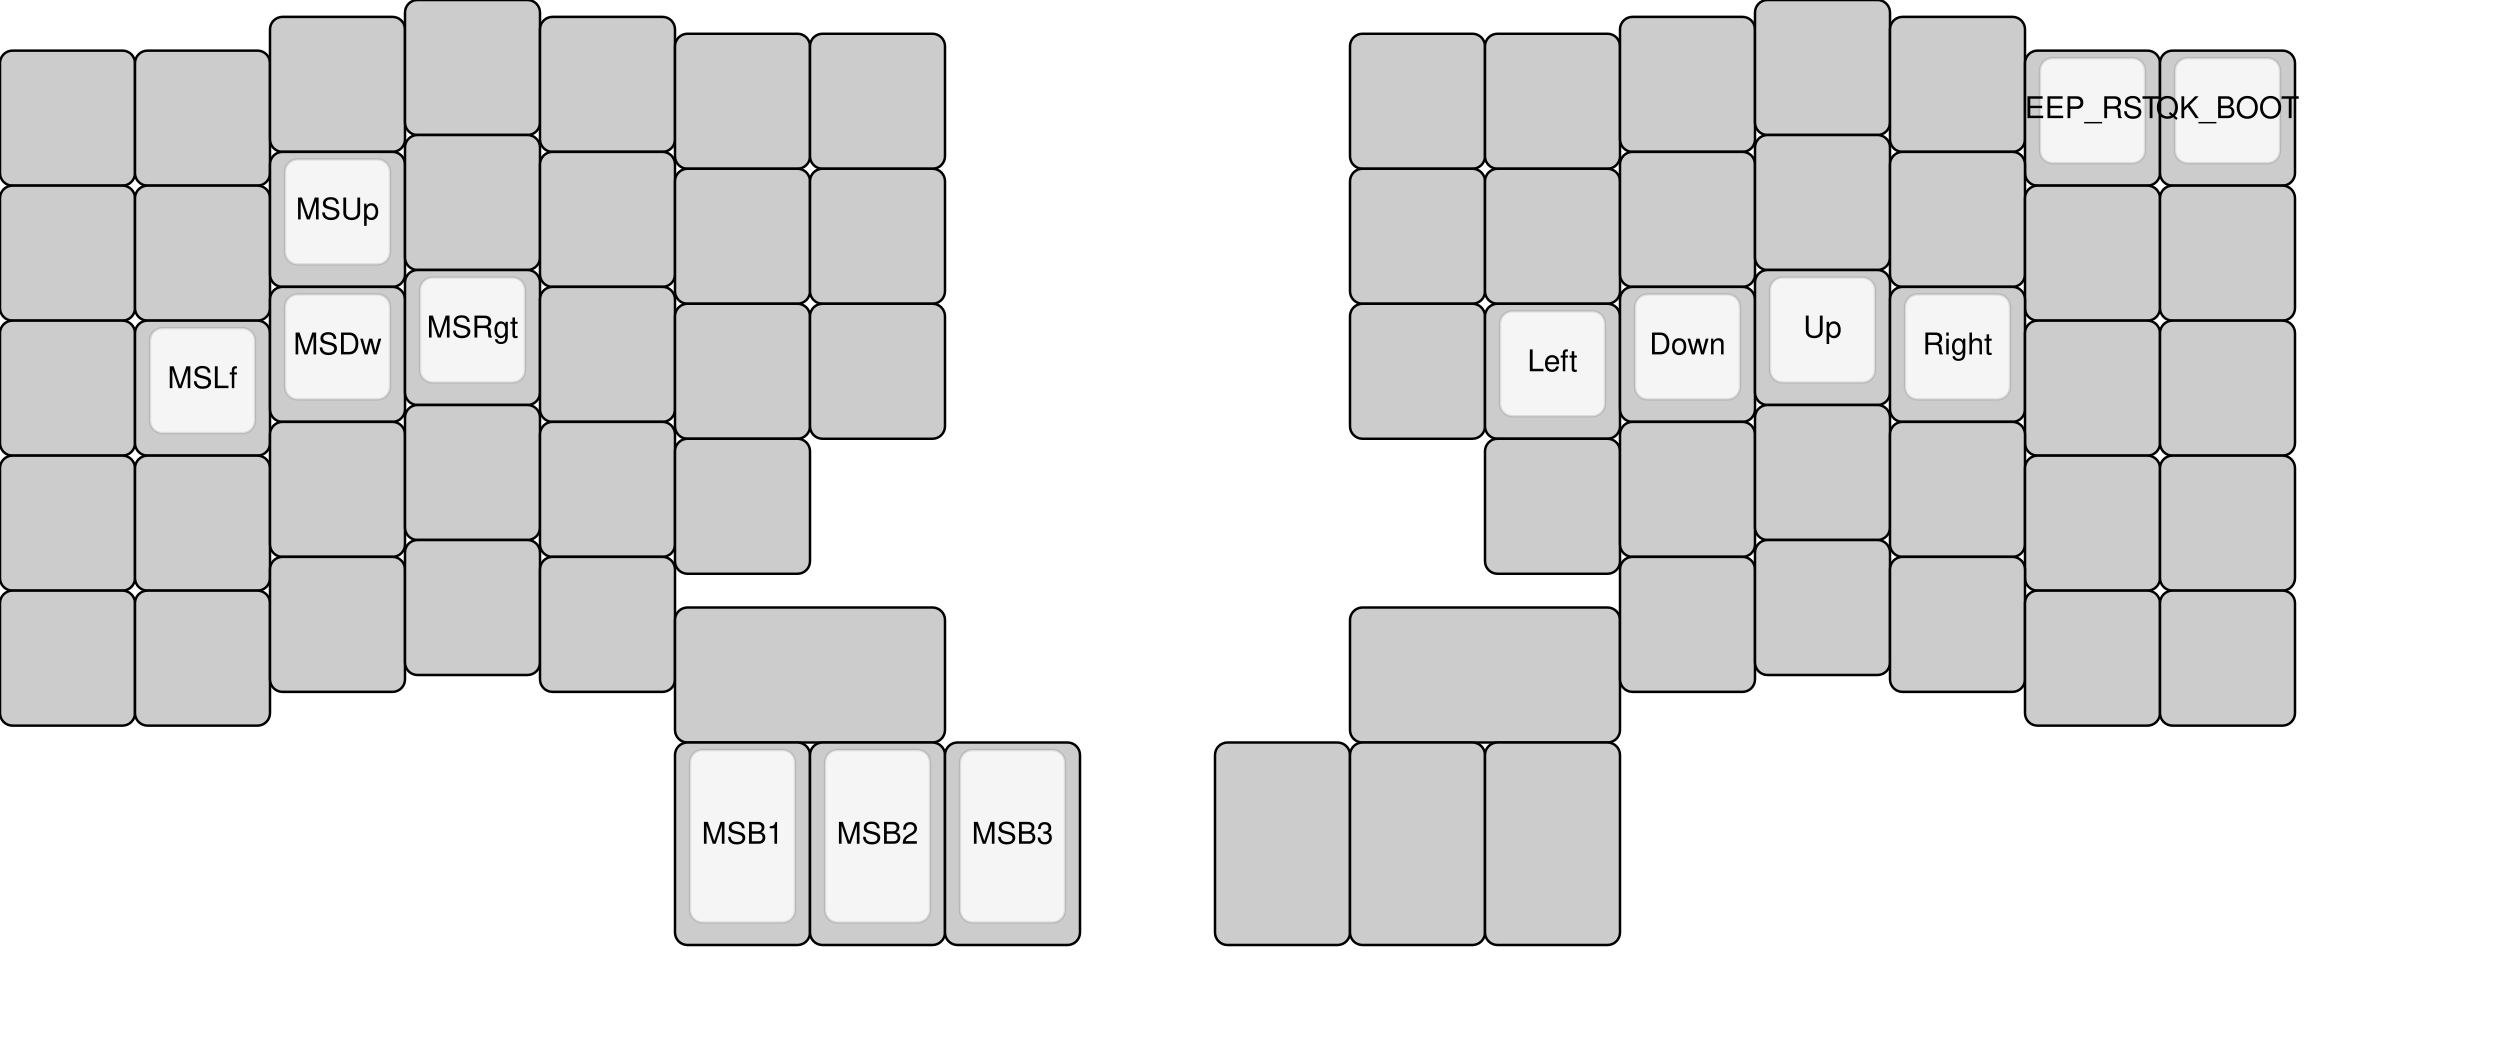
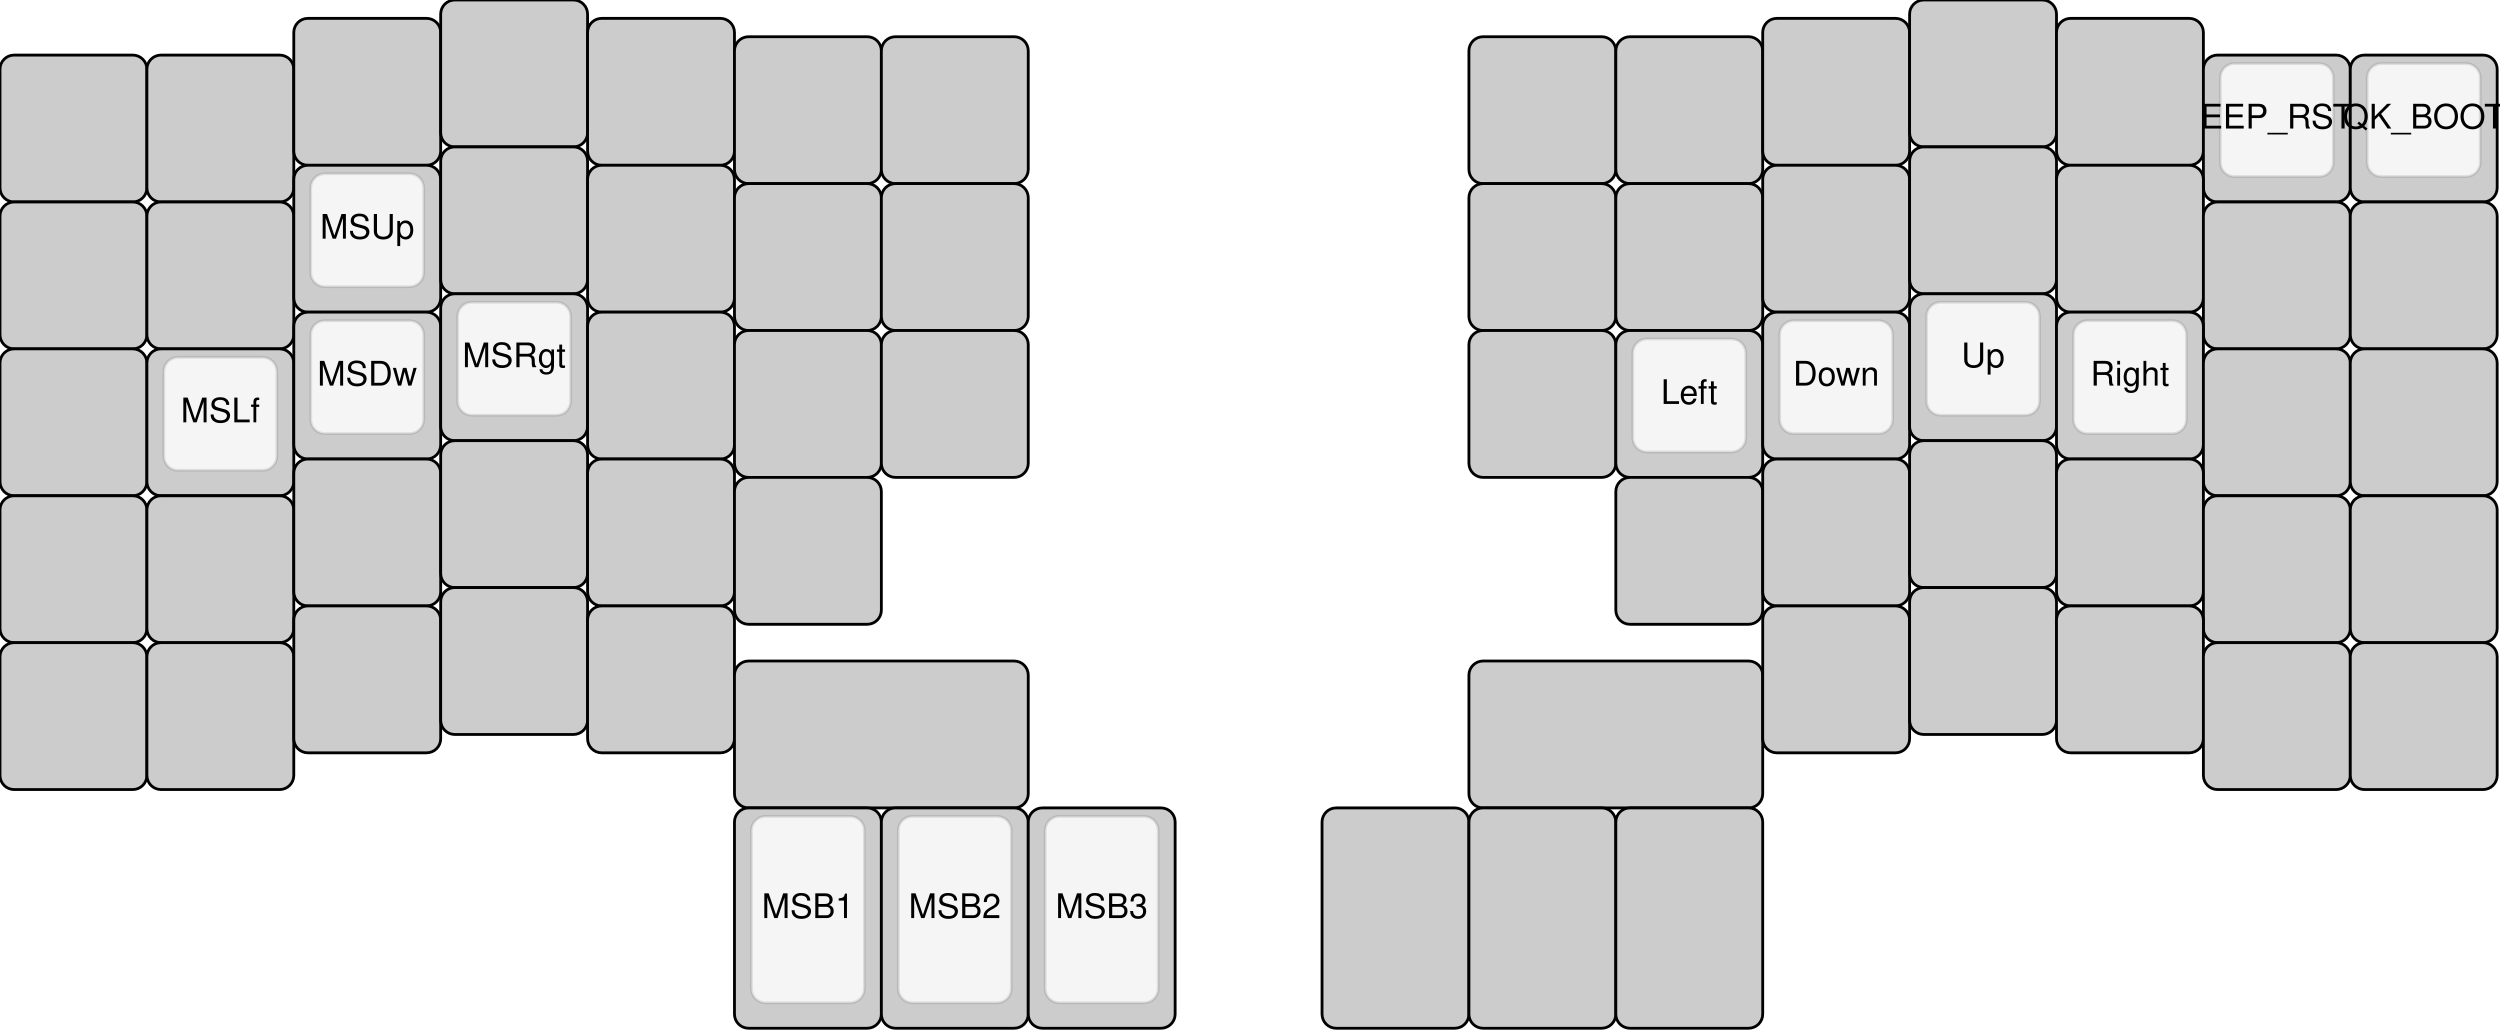
- <svg xmlns="http://www.w3.org/2000/svg" width="1000" height="420">
-   <g transform="translate(0, 20.25)">
-     <rect style="fill:#ccc;stroke-width:1;stroke:#000" rx="5" width="54" height="54" />
-   </g>
-   <g transform="translate(54, 20.25)">
-     <rect style="fill:#ccc;stroke-width:1;stroke:#000" rx="5" width="54" height="54" />
-   </g>
-   <g transform="translate(108, 6.75)">
-     <rect style="fill:#ccc;stroke-width:1;stroke:#000" rx="5" width="54" height="54" />
-   </g>
-   <g transform="translate(162, 0)">
-     <rect style="fill:#ccc;stroke-width:1;stroke:#000" rx="5" width="54" height="54" />
-   </g>
-   <g transform="translate(216, 6.75)">
-     <rect style="fill:#ccc;stroke-width:1;stroke:#000" rx="5" width="54" height="54" />
-   </g>
-   <g transform="translate(270, 13.5)">
-     <rect style="fill:#ccc;stroke-width:1;stroke:#000" rx="5" width="54" height="54" />
-   </g>
-   <g transform="translate(324, 13.5)">
-     <rect style="fill:#ccc;stroke-width:1;stroke:#000" rx="5" width="54" height="54" />
-   </g>
-   <g transform="translate(540, 13.5)">
-     <rect style="fill:#ccc;stroke-width:1;stroke:#000" rx="5" width="54" height="54" />
-   </g>
-   <g transform="translate(594, 13.5)">
-     <rect style="fill:#ccc;stroke-width:1;stroke:#000" rx="5" width="54" height="54" />
-   </g>
-   <g transform="translate(648, 6.75)">
-     <rect style="fill:#ccc;stroke-width:1;stroke:#000" rx="5" width="54" height="54" />
-   </g>
-   <g transform="translate(702, 0)">
-     <rect style="fill:#ccc;stroke-width:1;stroke:#000" rx="5" width="54" height="54" />
-   </g>
-   <g transform="translate(756, 6.75)">
-     <rect style="fill:#ccc;stroke-width:1;stroke:#000" rx="5" width="54" height="54" />
-   </g>
-   <g transform="translate(810, 20.25)">
-     <rect style="fill:#ccc;stroke-width:1;stroke:#000" rx="5" width="54" height="54" />
-     <rect style="fill:rgba(255,255,255,0.8);stroke-width:1;stroke:rgba(0,0,0,.1)" rx="5" x="6" y="3" width="42" height="42" />
-     <text alignment-baseline="middle" text-anchor="middle" style="font-size:12px;font-family:'Helvetica', 'Arial', sans-serif" x="27.0" y="27.0">EEP_RST</text>
-   </g>
-   <g transform="translate(864, 20.25)">
-     <rect style="fill:#ccc;stroke-width:1;stroke:#000" rx="5" width="54" height="54" />
-     <rect style="fill:rgba(255,255,255,0.8);stroke-width:1;stroke:rgba(0,0,0,.1)" rx="5" x="6" y="3" width="42" height="42" />
-     <text alignment-baseline="middle" text-anchor="middle" style="font-size:12px;font-family:'Helvetica', 'Arial', sans-serif" x="27.0" y="27.0">QK_BOOT</text>
-   </g>
-   <g transform="translate(0, 74.25)">
-     <rect style="fill:#ccc;stroke-width:1;stroke:#000" rx="5" width="54" height="54" />
-   </g>
-   <g transform="translate(54, 74.25)">
-     <rect style="fill:#ccc;stroke-width:1;stroke:#000" rx="5" width="54" height="54" />
-   </g>
-   <g transform="translate(108, 60.75)">
-     <rect style="fill:#ccc;stroke-width:1;stroke:#000" rx="5" width="54" height="54" />
-     <rect style="fill:rgba(255,255,255,0.8);stroke-width:1;stroke:rgba(0,0,0,.1)" rx="5" x="6" y="3" width="42" height="42" />
-     <text alignment-baseline="middle" text-anchor="middle" style="font-size:12px;font-family:'Helvetica', 'Arial', sans-serif" x="27.0" y="27.0">MSUp</text>
-   </g>
-   <g transform="translate(162, 54)">
-     <rect style="fill:#ccc;stroke-width:1;stroke:#000" rx="5" width="54" height="54" />
-   </g>
-   <g transform="translate(216, 60.75)">
-     <rect style="fill:#ccc;stroke-width:1;stroke:#000" rx="5" width="54" height="54" />
-   </g>
-   <g transform="translate(270, 67.5)">
-     <rect style="fill:#ccc;stroke-width:1;stroke:#000" rx="5" width="54" height="54" />
-   </g>
-   <g transform="translate(324, 67.5)">
-     <rect style="fill:#ccc;stroke-width:1;stroke:#000" rx="5" width="54" height="54" />
-   </g>
-   <g transform="translate(540, 67.5)">
-     <rect style="fill:#ccc;stroke-width:1;stroke:#000" rx="5" width="54" height="54" />
-   </g>
-   <g transform="translate(594, 67.5)">
-     <rect style="fill:#ccc;stroke-width:1;stroke:#000" rx="5" width="54" height="54" />
-   </g>
-   <g transform="translate(648, 60.75)">
-     <rect style="fill:#ccc;stroke-width:1;stroke:#000" rx="5" width="54" height="54" />
-   </g>
-   <g transform="translate(702, 54)">
-     <rect style="fill:#ccc;stroke-width:1;stroke:#000" rx="5" width="54" height="54" />
-   </g>
-   <g transform="translate(756, 60.75)">
-     <rect style="fill:#ccc;stroke-width:1;stroke:#000" rx="5" width="54" height="54" />
-   </g>
-   <g transform="translate(810, 74.25)">
-     <rect style="fill:#ccc;stroke-width:1;stroke:#000" rx="5" width="54" height="54" />
-   </g>
-   <g transform="translate(864, 74.25)">
-     <rect style="fill:#ccc;stroke-width:1;stroke:#000" rx="5" width="54" height="54" />
-   </g>
-   <g transform="translate(0, 128.25)">
-     <rect style="fill:#ccc;stroke-width:1;stroke:#000" rx="5" width="54" height="54" />
-   </g>
-   <g transform="translate(54, 128.25)">
-     <rect style="fill:#ccc;stroke-width:1;stroke:#000" rx="5" width="54" height="54" />
-     <rect style="fill:rgba(255,255,255,0.8);stroke-width:1;stroke:rgba(0,0,0,.1)" rx="5" x="6" y="3" width="42" height="42" />
-     <text alignment-baseline="middle" text-anchor="middle" style="font-size:12px;font-family:'Helvetica', 'Arial', sans-serif" x="27.0" y="27.0">MSLf</text>
-   </g>
-   <g transform="translate(108, 114.75)">
-     <rect style="fill:#ccc;stroke-width:1;stroke:#000" rx="5" width="54" height="54" />
-     <rect style="fill:rgba(255,255,255,0.8);stroke-width:1;stroke:rgba(0,0,0,.1)" rx="5" x="6" y="3" width="42" height="42" />
-     <text alignment-baseline="middle" text-anchor="middle" style="font-size:12px;font-family:'Helvetica', 'Arial', sans-serif" x="27.0" y="27.0">MSDw</text>
-   </g>
-   <g transform="translate(162, 108)">
-     <rect style="fill:#ccc;stroke-width:1;stroke:#000" rx="5" width="54" height="54" />
-     <rect style="fill:rgba(255,255,255,0.8);stroke-width:1;stroke:rgba(0,0,0,.1)" rx="5" x="6" y="3" width="42" height="42" />
-     <text alignment-baseline="middle" text-anchor="middle" style="font-size:12px;font-family:'Helvetica', 'Arial', sans-serif" x="27.0" y="27.0">MSRgt</text>
-   </g>
-   <g transform="translate(216, 114.75)">
-     <rect style="fill:#ccc;stroke-width:1;stroke:#000" rx="5" width="54" height="54" />
-   </g>
-   <g transform="translate(270, 121.5)">
-     <rect style="fill:#ccc;stroke-width:1;stroke:#000" rx="5" width="54" height="54" />
-   </g>
-   <g transform="translate(324, 121.5)">
-     <rect style="fill:#ccc;stroke-width:1;stroke:#000" rx="5" width="54" height="54" />
-   </g>
-   <g transform="translate(540, 121.5)">
-     <rect style="fill:#ccc;stroke-width:1;stroke:#000" rx="5" width="54" height="54" />
-   </g>
-   <g transform="translate(594, 121.5)">
-     <rect style="fill:#ccc;stroke-width:1;stroke:#000" rx="5" width="54" height="54" />
-     <rect style="fill:rgba(255,255,255,0.8);stroke-width:1;stroke:rgba(0,0,0,.1)" rx="5" x="6" y="3" width="42" height="42" />
-     <text alignment-baseline="middle" text-anchor="middle" style="font-size:12px;font-family:'Helvetica', 'Arial', sans-serif" x="27.0" y="27.0">Left</text>
-   </g>
-   <g transform="translate(648, 114.75)">
-     <rect style="fill:#ccc;stroke-width:1;stroke:#000" rx="5" width="54" height="54" />
-     <rect style="fill:rgba(255,255,255,0.8);stroke-width:1;stroke:rgba(0,0,0,.1)" rx="5" x="6" y="3" width="42" height="42" />
-     <text alignment-baseline="middle" text-anchor="middle" style="font-size:12px;font-family:'Helvetica', 'Arial', sans-serif" x="27.0" y="27.0">Down</text>
-   </g>
-   <g transform="translate(702, 108)">
-     <rect style="fill:#ccc;stroke-width:1;stroke:#000" rx="5" width="54" height="54" />
-     <rect style="fill:rgba(255,255,255,0.8);stroke-width:1;stroke:rgba(0,0,0,.1)" rx="5" x="6" y="3" width="42" height="42" />
-     <text alignment-baseline="middle" text-anchor="middle" style="font-size:12px;font-family:'Helvetica', 'Arial', sans-serif" x="27.0" y="27.0">Up</text>
-   </g>
-   <g transform="translate(756, 114.75)">
-     <rect style="fill:#ccc;stroke-width:1;stroke:#000" rx="5" width="54" height="54" />
-     <rect style="fill:rgba(255,255,255,0.8);stroke-width:1;stroke:rgba(0,0,0,.1)" rx="5" x="6" y="3" width="42" height="42" />
-     <text alignment-baseline="middle" text-anchor="middle" style="font-size:12px;font-family:'Helvetica', 'Arial', sans-serif" x="27.0" y="27.0">Right</text>
-   </g>
-   <g transform="translate(810, 128.25)">
-     <rect style="fill:#ccc;stroke-width:1;stroke:#000" rx="5" width="54" height="54" />
-   </g>
-   <g transform="translate(864, 128.25)">
-     <rect style="fill:#ccc;stroke-width:1;stroke:#000" rx="5" width="54" height="54" />
-   </g>
-   <g transform="translate(0, 182.25)">
-     <rect style="fill:#ccc;stroke-width:1;stroke:#000" rx="5" width="54" height="54" />
-   </g>
-   <g transform="translate(54, 182.25)">
-     <rect style="fill:#ccc;stroke-width:1;stroke:#000" rx="5" width="54" height="54" />
-   </g>
-   <g transform="translate(108, 168.75)">
-     <rect style="fill:#ccc;stroke-width:1;stroke:#000" rx="5" width="54" height="54" />
-   </g>
-   <g transform="translate(162, 162)">
-     <rect style="fill:#ccc;stroke-width:1;stroke:#000" rx="5" width="54" height="54" />
-   </g>
-   <g transform="translate(216, 168.75)">
-     <rect style="fill:#ccc;stroke-width:1;stroke:#000" rx="5" width="54" height="54" />
-   </g>
-   <g transform="translate(270, 175.5)">
-     <rect style="fill:#ccc;stroke-width:1;stroke:#000" rx="5" width="54" height="54" />
-   </g>
-   <g transform="translate(594, 175.5)">
-     <rect style="fill:#ccc;stroke-width:1;stroke:#000" rx="5" width="54" height="54" />
-   </g>
-   <g transform="translate(648, 168.75)">
-     <rect style="fill:#ccc;stroke-width:1;stroke:#000" rx="5" width="54" height="54" />
-   </g>
-   <g transform="translate(702, 162)">
-     <rect style="fill:#ccc;stroke-width:1;stroke:#000" rx="5" width="54" height="54" />
-   </g>
-   <g transform="translate(756, 168.75)">
-     <rect style="fill:#ccc;stroke-width:1;stroke:#000" rx="5" width="54" height="54" />
-   </g>
-   <g transform="translate(810, 182.25)">
-     <rect style="fill:#ccc;stroke-width:1;stroke:#000" rx="5" width="54" height="54" />
-   </g>
-   <g transform="translate(864, 182.25)">
-     <rect style="fill:#ccc;stroke-width:1;stroke:#000" rx="5" width="54" height="54" />
-   </g>
-   <g transform="translate(0, 236.25)">
-     <rect style="fill:#ccc;stroke-width:1;stroke:#000" rx="5" width="54" height="54" />
-   </g>
-   <g transform="translate(54, 236.25)">
-     <rect style="fill:#ccc;stroke-width:1;stroke:#000" rx="5" width="54" height="54" />
-   </g>
-   <g transform="translate(108, 222.75)">
-     <rect style="fill:#ccc;stroke-width:1;stroke:#000" rx="5" width="54" height="54" />
-   </g>
-   <g transform="translate(162, 216)">
-     <rect style="fill:#ccc;stroke-width:1;stroke:#000" rx="5" width="54" height="54" />
-   </g>
-   <g transform="translate(216, 222.75)">
-     <rect style="fill:#ccc;stroke-width:1;stroke:#000" rx="5" width="54" height="54" />
-   </g>
-   <g transform="translate(270, 243.0)">
-     <rect style="fill:#ccc;stroke-width:1;stroke:#000" rx="5" width="108" height="54" />
-   </g>
-   <g transform="translate(540, 243.0)">
-     <rect style="fill:#ccc;stroke-width:1;stroke:#000" rx="5" width="108" height="54" />
-   </g>
-   <g transform="translate(648, 222.75)">
-     <rect style="fill:#ccc;stroke-width:1;stroke:#000" rx="5" width="54" height="54" />
-   </g>
-   <g transform="translate(702, 216)">
-     <rect style="fill:#ccc;stroke-width:1;stroke:#000" rx="5" width="54" height="54" />
-   </g>
-   <g transform="translate(756, 222.75)">
-     <rect style="fill:#ccc;stroke-width:1;stroke:#000" rx="5" width="54" height="54" />
-   </g>
-   <g transform="translate(810, 236.25)">
-     <rect style="fill:#ccc;stroke-width:1;stroke:#000" rx="5" width="54" height="54" />
-   </g>
-   <g transform="translate(864, 236.25)">
-     <rect style="fill:#ccc;stroke-width:1;stroke:#000" rx="5" width="54" height="54" />
-   </g>
-   <g transform="translate(270, 297.0)">
-     <rect style="fill:#ccc;stroke-width:1;stroke:#000" rx="5" width="54" height="81.0" />
-     <rect style="fill:rgba(255,255,255,0.8);stroke-width:1;stroke:rgba(0,0,0,.1)" rx="5" x="6" y="3" width="42" height="69.0" />
-     <text alignment-baseline="middle" text-anchor="middle" style="font-size:12px;font-family:'Helvetica', 'Arial', sans-serif" x="27.0" y="40.5">MSB1</text>
-   </g>
-   <g transform="translate(324, 297.0)">
-     <rect style="fill:#ccc;stroke-width:1;stroke:#000" rx="5" width="54" height="81.0" />
-     <rect style="fill:rgba(255,255,255,0.8);stroke-width:1;stroke:rgba(0,0,0,.1)" rx="5" x="6" y="3" width="42" height="69.0" />
-     <text alignment-baseline="middle" text-anchor="middle" style="font-size:12px;font-family:'Helvetica', 'Arial', sans-serif" x="27.0" y="40.5">MSB2</text>
-   </g>
-   <g transform="translate(378, 297.0)">
-     <rect style="fill:#ccc;stroke-width:1;stroke:#000" rx="5" width="54" height="81.0" />
-     <rect style="fill:rgba(255,255,255,0.8);stroke-width:1;stroke:rgba(0,0,0,.1)" rx="5" x="6" y="3" width="42" height="69.0" />
-     <text alignment-baseline="middle" text-anchor="middle" style="font-size:12px;font-family:'Helvetica', 'Arial', sans-serif" x="27.0" y="40.5">MSB3</text>
-   </g>
-   <g transform="translate(486, 297.0)">
-     <rect style="fill:#ccc;stroke-width:1;stroke:#000" rx="5" width="54" height="81.0" />
-   </g>
-   <g transform="translate(540, 297.0)">
-     <rect style="fill:#ccc;stroke-width:1;stroke:#000" rx="5" width="54" height="81.0" />
-   </g>
-   <g transform="translate(594, 297.0)">
-     <rect style="fill:#ccc;stroke-width:1;stroke:#000" rx="5" width="54" height="81.0" />
+ <svg xmlns="http://www.w3.org/2000/svg" width="885" height="365.0">
+   <g transform="translate(0, 19.5)">
+     <rect style="fill:#ccc;stroke-width:1;stroke:#000" rx="5" width="52" height="52" />
+   </g>
+   <g transform="translate(52, 19.5)">
+     <rect style="fill:#ccc;stroke-width:1;stroke:#000" rx="5" width="52" height="52" />
+   </g>
+   <g transform="translate(104, 6.5)">
+     <rect style="fill:#ccc;stroke-width:1;stroke:#000" rx="5" width="52" height="52" />
+   </g>
+   <g transform="translate(156, 0)">
+     <rect style="fill:#ccc;stroke-width:1;stroke:#000" rx="5" width="52" height="52" />
+   </g>
+   <g transform="translate(208, 6.5)">
+     <rect style="fill:#ccc;stroke-width:1;stroke:#000" rx="5" width="52" height="52" />
+   </g>
+   <g transform="translate(260, 13.0)">
+     <rect style="fill:#ccc;stroke-width:1;stroke:#000" rx="5" width="52" height="52" />
+   </g>
+   <g transform="translate(312, 13.0)">
+     <rect style="fill:#ccc;stroke-width:1;stroke:#000" rx="5" width="52" height="52" />
+   </g>
+   <g transform="translate(520, 13.0)">
+     <rect style="fill:#ccc;stroke-width:1;stroke:#000" rx="5" width="52" height="52" />
+   </g>
+   <g transform="translate(572, 13.0)">
+     <rect style="fill:#ccc;stroke-width:1;stroke:#000" rx="5" width="52" height="52" />
+   </g>
+   <g transform="translate(624, 6.5)">
+     <rect style="fill:#ccc;stroke-width:1;stroke:#000" rx="5" width="52" height="52" />
+   </g>
+   <g transform="translate(676, 0)">
+     <rect style="fill:#ccc;stroke-width:1;stroke:#000" rx="5" width="52" height="52" />
+   </g>
+   <g transform="translate(728, 6.5)">
+     <rect style="fill:#ccc;stroke-width:1;stroke:#000" rx="5" width="52" height="52" />
+   </g>
+   <g transform="translate(780, 19.5)">
+     <rect style="fill:#ccc;stroke-width:1;stroke:#000" rx="5" width="52" height="52" />
+     <rect style="fill:rgba(255,255,255,0.8);stroke-width:1;stroke:rgba(0,0,0,.1)" rx="5" x="6" y="3" width="40" height="40" />
+     <text alignment-baseline="middle" text-anchor="middle" style="font-size:12px;font-family:'Helvetica', 'Arial', sans-serif" x="26.0" y="26.0">EEP_RST</text>
+   </g>
+   <g transform="translate(832, 19.5)">
+     <rect style="fill:#ccc;stroke-width:1;stroke:#000" rx="5" width="52" height="52" />
+     <rect style="fill:rgba(255,255,255,0.8);stroke-width:1;stroke:rgba(0,0,0,.1)" rx="5" x="6" y="3" width="40" height="40" />
+     <text alignment-baseline="middle" text-anchor="middle" style="font-size:12px;font-family:'Helvetica', 'Arial', sans-serif" x="26.0" y="26.0">QK_BOOT</text>
+   </g>
+   <g transform="translate(0, 71.5)">
+     <rect style="fill:#ccc;stroke-width:1;stroke:#000" rx="5" width="52" height="52" />
+   </g>
+   <g transform="translate(52, 71.5)">
+     <rect style="fill:#ccc;stroke-width:1;stroke:#000" rx="5" width="52" height="52" />
+   </g>
+   <g transform="translate(104, 58.5)">
+     <rect style="fill:#ccc;stroke-width:1;stroke:#000" rx="5" width="52" height="52" />
+     <rect style="fill:rgba(255,255,255,0.8);stroke-width:1;stroke:rgba(0,0,0,.1)" rx="5" x="6" y="3" width="40" height="40" />
+     <text alignment-baseline="middle" text-anchor="middle" style="font-size:12px;font-family:'Helvetica', 'Arial', sans-serif" x="26.0" y="26.0">MSUp</text>
+   </g>
+   <g transform="translate(156, 52)">
+     <rect style="fill:#ccc;stroke-width:1;stroke:#000" rx="5" width="52" height="52" />
+   </g>
+   <g transform="translate(208, 58.5)">
+     <rect style="fill:#ccc;stroke-width:1;stroke:#000" rx="5" width="52" height="52" />
+   </g>
+   <g transform="translate(260, 65.0)">
+     <rect style="fill:#ccc;stroke-width:1;stroke:#000" rx="5" width="52" height="52" />
+   </g>
+   <g transform="translate(312, 65.0)">
+     <rect style="fill:#ccc;stroke-width:1;stroke:#000" rx="5" width="52" height="52" />
+   </g>
+   <g transform="translate(520, 65.0)">
+     <rect style="fill:#ccc;stroke-width:1;stroke:#000" rx="5" width="52" height="52" />
+   </g>
+   <g transform="translate(572, 65.0)">
+     <rect style="fill:#ccc;stroke-width:1;stroke:#000" rx="5" width="52" height="52" />
+   </g>
+   <g transform="translate(624, 58.5)">
+     <rect style="fill:#ccc;stroke-width:1;stroke:#000" rx="5" width="52" height="52" />
+   </g>
+   <g transform="translate(676, 52)">
+     <rect style="fill:#ccc;stroke-width:1;stroke:#000" rx="5" width="52" height="52" />
+   </g>
+   <g transform="translate(728, 58.5)">
+     <rect style="fill:#ccc;stroke-width:1;stroke:#000" rx="5" width="52" height="52" />
+   </g>
+   <g transform="translate(780, 71.5)">
+     <rect style="fill:#ccc;stroke-width:1;stroke:#000" rx="5" width="52" height="52" />
+   </g>
+   <g transform="translate(832, 71.5)">
+     <rect style="fill:#ccc;stroke-width:1;stroke:#000" rx="5" width="52" height="52" />
+   </g>
+   <g transform="translate(0, 123.5)">
+     <rect style="fill:#ccc;stroke-width:1;stroke:#000" rx="5" width="52" height="52" />
+   </g>
+   <g transform="translate(52, 123.5)">
+     <rect style="fill:#ccc;stroke-width:1;stroke:#000" rx="5" width="52" height="52" />
+     <rect style="fill:rgba(255,255,255,0.8);stroke-width:1;stroke:rgba(0,0,0,.1)" rx="5" x="6" y="3" width="40" height="40" />
+     <text alignment-baseline="middle" text-anchor="middle" style="font-size:12px;font-family:'Helvetica', 'Arial', sans-serif" x="26.0" y="26.0">MSLf</text>
+   </g>
+   <g transform="translate(104, 110.5)">
+     <rect style="fill:#ccc;stroke-width:1;stroke:#000" rx="5" width="52" height="52" />
+     <rect style="fill:rgba(255,255,255,0.8);stroke-width:1;stroke:rgba(0,0,0,.1)" rx="5" x="6" y="3" width="40" height="40" />
+     <text alignment-baseline="middle" text-anchor="middle" style="font-size:12px;font-family:'Helvetica', 'Arial', sans-serif" x="26.0" y="26.0">MSDw</text>
+   </g>
+   <g transform="translate(156, 104)">
+     <rect style="fill:#ccc;stroke-width:1;stroke:#000" rx="5" width="52" height="52" />
+     <rect style="fill:rgba(255,255,255,0.8);stroke-width:1;stroke:rgba(0,0,0,.1)" rx="5" x="6" y="3" width="40" height="40" />
+     <text alignment-baseline="middle" text-anchor="middle" style="font-size:12px;font-family:'Helvetica', 'Arial', sans-serif" x="26.0" y="26.0">MSRgt</text>
+   </g>
+   <g transform="translate(208, 110.5)">
+     <rect style="fill:#ccc;stroke-width:1;stroke:#000" rx="5" width="52" height="52" />
+   </g>
+   <g transform="translate(260, 117.0)">
+     <rect style="fill:#ccc;stroke-width:1;stroke:#000" rx="5" width="52" height="52" />
+   </g>
+   <g transform="translate(312, 117.0)">
+     <rect style="fill:#ccc;stroke-width:1;stroke:#000" rx="5" width="52" height="52" />
+   </g>
+   <g transform="translate(520, 117.0)">
+     <rect style="fill:#ccc;stroke-width:1;stroke:#000" rx="5" width="52" height="52" />
+   </g>
+   <g transform="translate(572, 117.0)">
+     <rect style="fill:#ccc;stroke-width:1;stroke:#000" rx="5" width="52" height="52" />
+     <rect style="fill:rgba(255,255,255,0.8);stroke-width:1;stroke:rgba(0,0,0,.1)" rx="5" x="6" y="3" width="40" height="40" />
+     <text alignment-baseline="middle" text-anchor="middle" style="font-size:12px;font-family:'Helvetica', 'Arial', sans-serif" x="26.0" y="26.0">Left</text>
+   </g>
+   <g transform="translate(624, 110.5)">
+     <rect style="fill:#ccc;stroke-width:1;stroke:#000" rx="5" width="52" height="52" />
+     <rect style="fill:rgba(255,255,255,0.8);stroke-width:1;stroke:rgba(0,0,0,.1)" rx="5" x="6" y="3" width="40" height="40" />
+     <text alignment-baseline="middle" text-anchor="middle" style="font-size:12px;font-family:'Helvetica', 'Arial', sans-serif" x="26.0" y="26.0">Down</text>
+   </g>
+   <g transform="translate(676, 104)">
+     <rect style="fill:#ccc;stroke-width:1;stroke:#000" rx="5" width="52" height="52" />
+     <rect style="fill:rgba(255,255,255,0.8);stroke-width:1;stroke:rgba(0,0,0,.1)" rx="5" x="6" y="3" width="40" height="40" />
+     <text alignment-baseline="middle" text-anchor="middle" style="font-size:12px;font-family:'Helvetica', 'Arial', sans-serif" x="26.0" y="26.0">Up</text>
+   </g>
+   <g transform="translate(728, 110.5)">
+     <rect style="fill:#ccc;stroke-width:1;stroke:#000" rx="5" width="52" height="52" />
+     <rect style="fill:rgba(255,255,255,0.8);stroke-width:1;stroke:rgba(0,0,0,.1)" rx="5" x="6" y="3" width="40" height="40" />
+     <text alignment-baseline="middle" text-anchor="middle" style="font-size:12px;font-family:'Helvetica', 'Arial', sans-serif" x="26.0" y="26.0">Right</text>
+   </g>
+   <g transform="translate(780, 123.5)">
+     <rect style="fill:#ccc;stroke-width:1;stroke:#000" rx="5" width="52" height="52" />
+   </g>
+   <g transform="translate(832, 123.5)">
+     <rect style="fill:#ccc;stroke-width:1;stroke:#000" rx="5" width="52" height="52" />
+   </g>
+   <g transform="translate(0, 175.5)">
+     <rect style="fill:#ccc;stroke-width:1;stroke:#000" rx="5" width="52" height="52" />
+   </g>
+   <g transform="translate(52, 175.5)">
+     <rect style="fill:#ccc;stroke-width:1;stroke:#000" rx="5" width="52" height="52" />
+   </g>
+   <g transform="translate(104, 162.5)">
+     <rect style="fill:#ccc;stroke-width:1;stroke:#000" rx="5" width="52" height="52" />
+   </g>
+   <g transform="translate(156, 156)">
+     <rect style="fill:#ccc;stroke-width:1;stroke:#000" rx="5" width="52" height="52" />
+   </g>
+   <g transform="translate(208, 162.5)">
+     <rect style="fill:#ccc;stroke-width:1;stroke:#000" rx="5" width="52" height="52" />
+   </g>
+   <g transform="translate(260, 169.0)">
+     <rect style="fill:#ccc;stroke-width:1;stroke:#000" rx="5" width="52" height="52" />
+   </g>
+   <g transform="translate(572, 169.0)">
+     <rect style="fill:#ccc;stroke-width:1;stroke:#000" rx="5" width="52" height="52" />
+   </g>
+   <g transform="translate(624, 162.5)">
+     <rect style="fill:#ccc;stroke-width:1;stroke:#000" rx="5" width="52" height="52" />
+   </g>
+   <g transform="translate(676, 156)">
+     <rect style="fill:#ccc;stroke-width:1;stroke:#000" rx="5" width="52" height="52" />
+   </g>
+   <g transform="translate(728, 162.5)">
+     <rect style="fill:#ccc;stroke-width:1;stroke:#000" rx="5" width="52" height="52" />
+   </g>
+   <g transform="translate(780, 175.5)">
+     <rect style="fill:#ccc;stroke-width:1;stroke:#000" rx="5" width="52" height="52" />
+   </g>
+   <g transform="translate(832, 175.5)">
+     <rect style="fill:#ccc;stroke-width:1;stroke:#000" rx="5" width="52" height="52" />
+   </g>
+   <g transform="translate(0, 227.5)">
+     <rect style="fill:#ccc;stroke-width:1;stroke:#000" rx="5" width="52" height="52" />
+   </g>
+   <g transform="translate(52, 227.5)">
+     <rect style="fill:#ccc;stroke-width:1;stroke:#000" rx="5" width="52" height="52" />
+   </g>
+   <g transform="translate(104, 214.5)">
+     <rect style="fill:#ccc;stroke-width:1;stroke:#000" rx="5" width="52" height="52" />
+   </g>
+   <g transform="translate(156, 208)">
+     <rect style="fill:#ccc;stroke-width:1;stroke:#000" rx="5" width="52" height="52" />
+   </g>
+   <g transform="translate(208, 214.5)">
+     <rect style="fill:#ccc;stroke-width:1;stroke:#000" rx="5" width="52" height="52" />
+   </g>
+   <g transform="translate(260, 234.0)">
+     <rect style="fill:#ccc;stroke-width:1;stroke:#000" rx="5" width="104" height="52" />
+   </g>
+   <g transform="translate(520, 234.0)">
+     <rect style="fill:#ccc;stroke-width:1;stroke:#000" rx="5" width="104" height="52" />
+   </g>
+   <g transform="translate(624, 214.5)">
+     <rect style="fill:#ccc;stroke-width:1;stroke:#000" rx="5" width="52" height="52" />
+   </g>
+   <g transform="translate(676, 208)">
+     <rect style="fill:#ccc;stroke-width:1;stroke:#000" rx="5" width="52" height="52" />
+   </g>
+   <g transform="translate(728, 214.5)">
+     <rect style="fill:#ccc;stroke-width:1;stroke:#000" rx="5" width="52" height="52" />
+   </g>
+   <g transform="translate(780, 227.5)">
+     <rect style="fill:#ccc;stroke-width:1;stroke:#000" rx="5" width="52" height="52" />
+   </g>
+   <g transform="translate(832, 227.5)">
+     <rect style="fill:#ccc;stroke-width:1;stroke:#000" rx="5" width="52" height="52" />
+   </g>
+   <g transform="translate(260, 286.0)">
+     <rect style="fill:#ccc;stroke-width:1;stroke:#000" rx="5" width="52" height="78.0" />
+     <rect style="fill:rgba(255,255,255,0.8);stroke-width:1;stroke:rgba(0,0,0,.1)" rx="5" x="6" y="3" width="40" height="66.0" />
+     <text alignment-baseline="middle" text-anchor="middle" style="font-size:12px;font-family:'Helvetica', 'Arial', sans-serif" x="26.0" y="39.0">MSB1</text>
+   </g>
+   <g transform="translate(312, 286.0)">
+     <rect style="fill:#ccc;stroke-width:1;stroke:#000" rx="5" width="52" height="78.0" />
+     <rect style="fill:rgba(255,255,255,0.8);stroke-width:1;stroke:rgba(0,0,0,.1)" rx="5" x="6" y="3" width="40" height="66.0" />
+     <text alignment-baseline="middle" text-anchor="middle" style="font-size:12px;font-family:'Helvetica', 'Arial', sans-serif" x="26.0" y="39.0">MSB2</text>
+   </g>
+   <g transform="translate(364, 286.0)">
+     <rect style="fill:#ccc;stroke-width:1;stroke:#000" rx="5" width="52" height="78.0" />
+     <rect style="fill:rgba(255,255,255,0.8);stroke-width:1;stroke:rgba(0,0,0,.1)" rx="5" x="6" y="3" width="40" height="66.0" />
+     <text alignment-baseline="middle" text-anchor="middle" style="font-size:12px;font-family:'Helvetica', 'Arial', sans-serif" x="26.0" y="39.0">MSB3</text>
+   </g>
+   <g transform="translate(468, 286.0)">
+     <rect style="fill:#ccc;stroke-width:1;stroke:#000" rx="5" width="52" height="78.0" />
+   </g>
+   <g transform="translate(520, 286.0)">
+     <rect style="fill:#ccc;stroke-width:1;stroke:#000" rx="5" width="52" height="78.0" />
+   </g>
+   <g transform="translate(572, 286.0)">
+     <rect style="fill:#ccc;stroke-width:1;stroke:#000" rx="5" width="52" height="78.0" />
  </g>
</svg>
